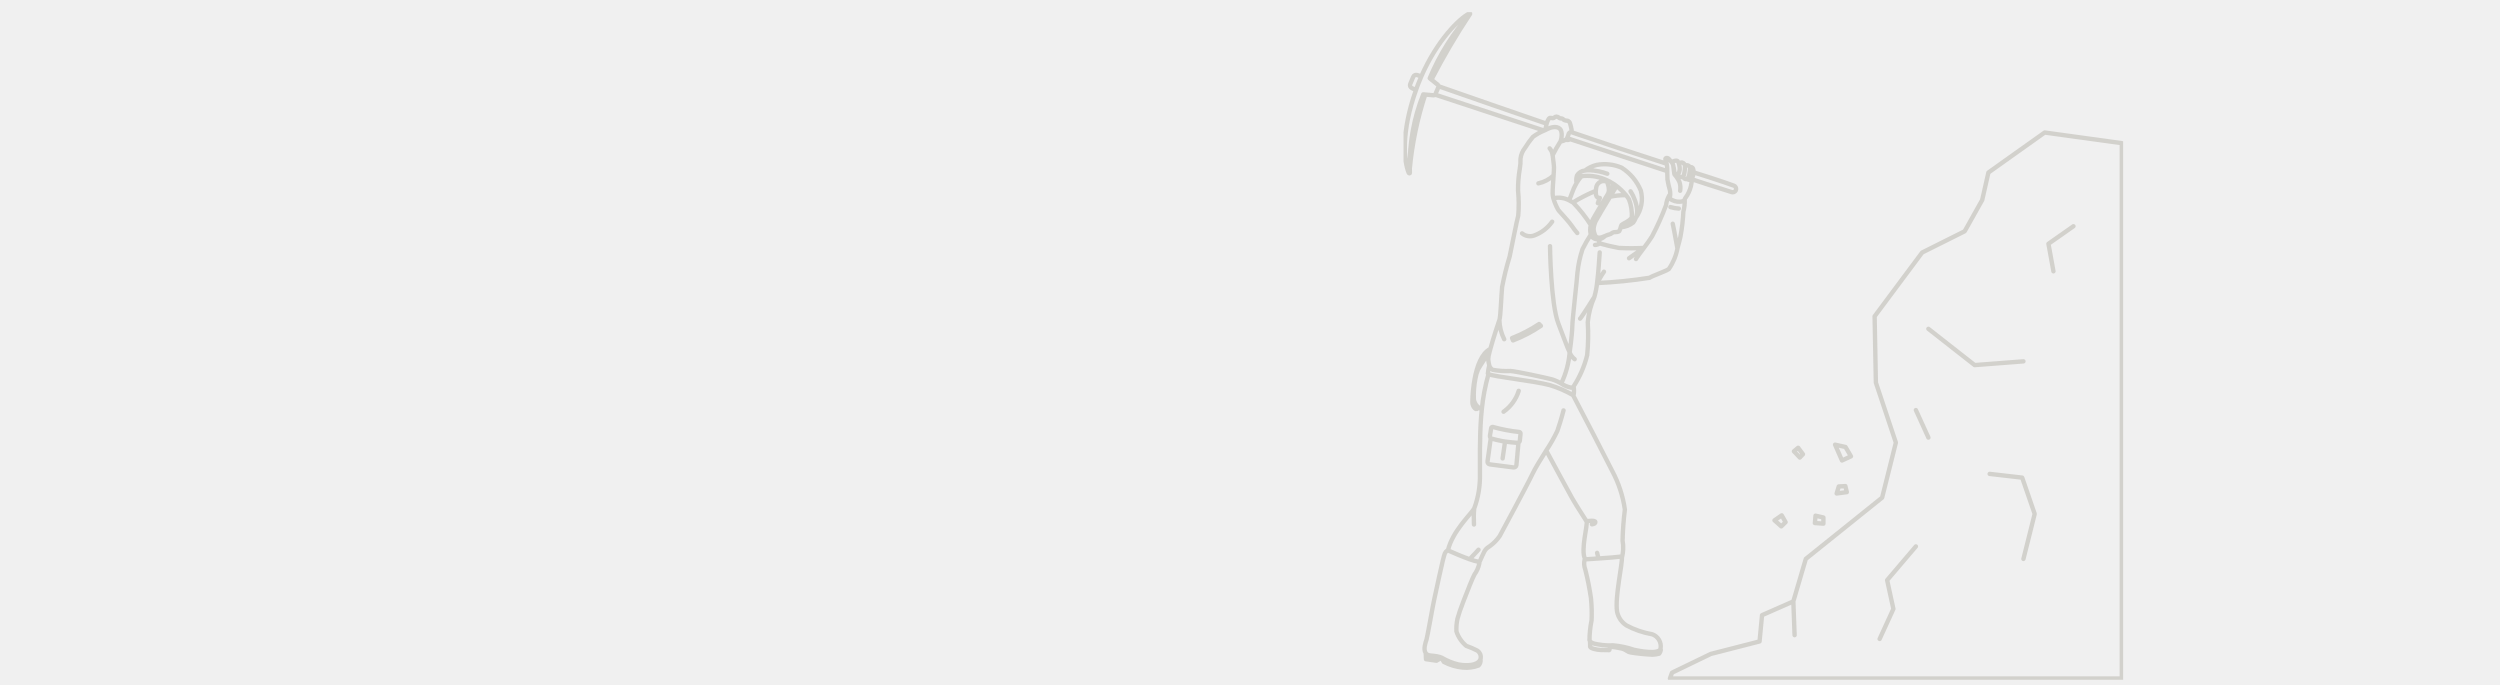
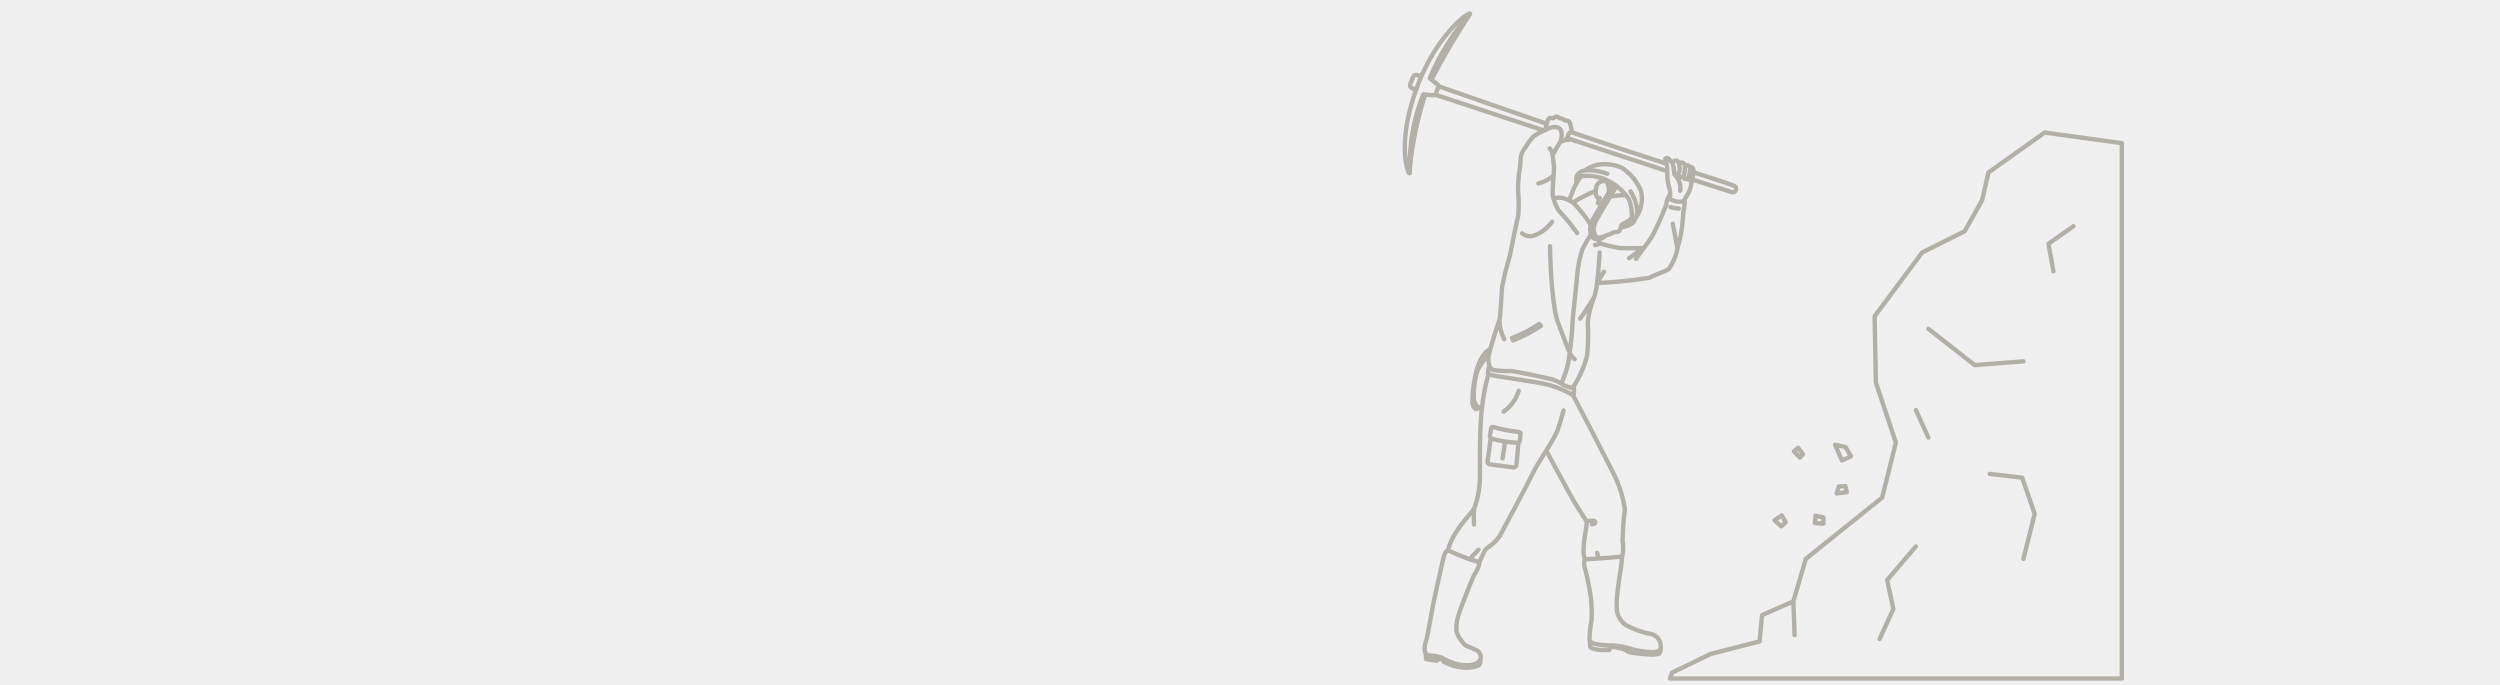
<svg xmlns="http://www.w3.org/2000/svg" width="285" height="78" viewBox="0 0 285 78">
  <defs>
    <clipPath id="a">
-       <rect width="285" height="78" transform="translate(13 9)" fill="#fff" stroke="#707070" stroke-width="1" />
-     </clipPath>
-     <clipPath id="b">
-       <rect width="82.039" height="76.113" fill="none" />
+       <rect width="285" height="78" transform="translate(13 9)" fill="none" />
    </clipPath>
  </defs>
-   <g transform="translate(-13 -9)" opacity="0.487" clip-path="url(#a)">
-     <g transform="translate(-526 -3560.618)">
-       <g transform="translate(699 3571)" clip-path="url(#b)">
-         <path d="M709.961,3606.121a5.143,5.143,0,0,0,.547,2.2m11.375-7.7c-.186.247-.794,1.309-.794,1.309m-6.681-11.379a3.733,3.733,0,0,0,1.73-.9m27.4,31.446.67.71.359-.377-.548-.736-.481.4Zm2.387,8.177.974.069v-.7l-.9-.208-.07.835Zm3.64-3.521-.166-.69-.749.04-.242.8,1.157-.152Zm-7.468,3.9.491-.479-.439-.776-.827.569.775.686Zm6.921-7.511,1.022-.471-.621-1.066-1.19-.263.789,1.8Zm-5.547,16.065.142,3.848m13.828-25.659,1.426,3.135m16.536-24.091-2.851,2,.571,3.136m-3.422,32.788,1.283-5.132-1.426-4.134-3.706-.427m-8.411,8.268-3.278,3.849.713,3.279-1.568,3.421m5.559-35.353,5.275,4.134,5.559-.427m-40.295,36.155h51.51v-61.03l-8.792-1.212-6.415,4.562L765,3592.45l-2,3.564-4.847,2.423-5.417,7.27.143,7.556,2.28,6.842-1.567,6.272-8.7,6.985-1.425,4.848-3.564,1.567-.285,2.994-5.56,1.426-4.419,2.138-.237.659Zm-27.9-66.57a38.978,38.978,0,0,0-1.763,8.463v.008c0,.162,0,.318.007.468m6.865-18.123v0a78.332,78.332,0,0,0-4.4,7.487m-2.472,10.158a21.729,21.729,0,0,1,1.541-8.483h0l.221.021.96.086a.188.188,0,0,0,.169-.069.21.21,0,0,0,.028-.046l.354-.84a.186.186,0,0,0,.017-.071.2.2,0,0,0-.077-.16l-.742-.6-.194-.156h0a26.135,26.135,0,0,1,4.594-7.332v0c.041-.04-.027-.078-.078-.053-1.158.564-3.7,3.1-5.477,7.172q-.212.485-.408,1-.107.282-.2.556c-1.684,4.733-1.4,8.035-.832,9.431.029.072.136.094.135.016,0-.152,0-.307-.007-.468m1.316-10.535-.476-.154a.364.364,0,0,0-.448.206l-.341.811a.365.365,0,0,0,.181.47l.471.222m17.228,5.482.364.121,11.057,3.643m-10.921-4.44.213.073c3.557,1.216,7.084,2.381,10.636,3.524m2.823,1.75h0l.058.02,1.591.523,2.946.941a.375.375,0,0,0,.116.018.388.388,0,0,0,.126-.755c-.708-.242-1.49-.539-2.822-.958q-.886-.278-1.768-.558m-29.061-9.813q6.146,2.15,12.3,4.263m-.265.791-12.437-4.1m3.919,52.973c.5-.5,1.026-1.095,1.026-1.095m13.522.359a6.259,6.259,0,0,0,.181.643m-14.193-5.718a12.677,12.677,0,0,0-.027,1.844m13.446-.022s.422-.03.393-.271-1.01-.081-1.01-.081m10.364-31.115h0c-.233-1.355-.532-2.8-.532-2.8m-.263-1.9a3.748,3.748,0,0,0,.954.169m-11.255,12.548c.171-.137,1.609-2.447,1.609-2.447m-5.036-5.813s.069,6.581.96,8.843c.566,1.436.938,2.554,1.274,3.258a1.749,1.749,0,0,0,.576.786m6.2-11.51c.271-.188,1.387-.981,1.655-1.172h0m-13.851-1.661a1.42,1.42,0,0,0,1.382.238,4.321,4.321,0,0,0,2.048-1.572m.046-7.573a1.341,1.341,0,0,0-.332-.787m-1,20.238-.2-.212a16.274,16.274,0,0,1-3.084,1.6l.11.269a15.95,15.95,0,0,0,3.172-1.655Zm-4.253,9.786a4.552,4.552,0,0,0,1.727-2.383m-1.557,5.786-.279,1.92m-1.352-2.312-.368,2.657a.3.3,0,0,0,.255.333l2.709.349a.3.3,0,0,0,.331-.265l.234-2.573m-3.047-.443c.3.082.8.211,1.185.28.109.019.221.037.333.053.526.076,1.06.12,1.374.142a.285.285,0,0,0,.155-.032.291.291,0,0,0,.156-.23l.078-.789a.167.167,0,0,0-.157-.184,18.061,18.061,0,0,1-2.991-.572.167.167,0,0,0-.2.135l-.141.868a.291.291,0,0,0,.212.329Zm11.2,23.074c0,.227.007.531.018.648.019.2.81.357,1.2.371.429.015.9.015.963.015s.084-.4.084-.4a10.8,10.8,0,0,1,1.351.216,1.589,1.589,0,0,1,.571.264.96.96,0,0,0,.452.189,22.2,22.2,0,0,0,2.5.252,3.48,3.48,0,0,0,.744-.117s.265-.33.161-.557m-24.944,1.021a1.773,1.773,0,0,0,.24.476,5.8,5.8,0,0,0,2.155.646,4.048,4.048,0,0,0,1.8-.235.812.812,0,0,0,.22-.719h0m-4.438-.176h0l-.579.348m-1.225-.863h0l.03.686,1.195.177.047-.5m16.877-11.117a.679.679,0,0,0-.033.07,1.912,1.912,0,0,0,.072,1.15,31.433,31.433,0,0,1,.648,3.263,17.358,17.358,0,0,1,.072,2.524,11.486,11.486,0,0,0-.239,2.268.434.434,0,0,0,.052.1c.215.324.812.359,1.39.449a6.312,6.312,0,0,0,1.235.039,10.093,10.093,0,0,1,2.42.514c.394.08,2.8.592,3-.121a1.452,1.452,0,0,0-.962-1.659,9.521,9.521,0,0,1-2.933-1.01,2.442,2.442,0,0,1-1.058-1.563c-.264-1.669.646-5.574.544-6.2h0c-.009-.058-.028-.088-.057-.083-.2.031-.595.068-1.076.108h0c-.462.037-1,.076-1.514.111-.6.042-1.164.077-1.531.1m-15.655-1.057h0l-.037.022h0a.859.859,0,0,0-.308.357c-.192.4-1.053,4.569-1.212,5.253s-.773,4.253-.878,4.569-.39,1.108-.091,1.546h0a.627.627,0,0,0,.056.07c.2.217.492.207.814.235a3.652,3.652,0,0,1,.4.055,2.813,2.813,0,0,1,.532.155h0l.022.009a6.98,6.98,0,0,0,1.92.776c.466.086,1.741.223,2.3-.316a.77.77,0,0,0,.2-.292h0a.878.878,0,0,0-.388-.99,9.438,9.438,0,0,0-1.23-.527,3.594,3.594,0,0,1-1.124-1.651,5.392,5.392,0,0,1,.123-1.459,16.421,16.421,0,0,1,.587-1.733l0-.008.095-.252,0,0c.483-1.274,1.074-2.724,1.246-3.029a3.325,3.325,0,0,0,.562-1.278s0-.076,0-.16m13.276-42.306a17.468,17.468,0,0,0-2.605,1.326m2.34,3.038h0c.005.035.011.07.017.1a2.373,2.373,0,0,0,.167.6.456.456,0,0,0,.113.157.572.572,0,0,0,.217.116h0a.874.874,0,0,0,.464-.052,2.64,2.64,0,0,0,.323-.127,2.669,2.669,0,0,1,.537-.2c.164-.013.3-.215.48-.24s.5,0,.619-.126a1.474,1.474,0,0,0,.165-.443,1.972,1.972,0,0,1,.064-.19.352.352,0,0,1,.048-.086c.1-.114.823-.37,1.142-.8m-2.669-2.8h0a2.247,2.247,0,0,0,.061-.23,2.075,2.075,0,0,0-.112-.823c-.073-.336-.278-.341-.582-.329a.877.877,0,0,0-.745.746,2.483,2.483,0,0,0-.044.359c-.02.346.032.665.183.74.2.1.278.076.278.076a3.844,3.844,0,0,0-.228.592m3.2-.907a7.808,7.808,0,0,0-1.816.182m-.192-.4c-.657,1.085-1.542,2.56-1.747,2.946a2.8,2.8,0,0,0-.248.681,2.164,2.164,0,0,0,0,1.084.846.846,0,0,0,.082.182.815.815,0,0,0,.566.346,1.321,1.321,0,0,0,.215.018h.014a1.276,1.276,0,0,0,.735-.374m1.015-5.92-.629,1.037m-1.688,4.088c-.005.048-.007.1-.008.142h0a.9.9,0,0,0,.1.464.314.314,0,0,0,.095.095m2.437-5.609c-.151.25-.428.706-.74,1.224-.637,1.055-1.423,2.367-1.609,2.717a2.639,2.639,0,0,0-.27.948v.017m4.812-1.285h0a3.693,3.693,0,0,0,.576-3.1,5.63,5.63,0,0,0-2.185-2.615,4.927,4.927,0,0,0-2.856-.316,3.628,3.628,0,0,0-1.335.643m5.8,5.387a2.3,2.3,0,0,0,.161-.858,4.88,4.88,0,0,0-.757-2.165m-1.114,4.094a2.44,2.44,0,0,0,1.42-.54,2.481,2.481,0,0,0,.29-.531m-3.249-5.025a6.78,6.78,0,0,0-1.984-.4,2.527,2.527,0,0,0-.568.034,1.173,1.173,0,0,0-.9.558,1.767,1.767,0,0,0-.052.857m5.108,4.853c.228-.005.976-.059,1.148-.669a1.354,1.354,0,0,0,.042-.217,4.95,4.95,0,0,0-.32-2.095,3.5,3.5,0,0,0-.34-.48,6.517,6.517,0,0,0-1.076-1.042c-.1-.074-.2-.147-.3-.218a5.416,5.416,0,0,0-1.035-.547,5.269,5.269,0,0,0-2.646-.36h0c-.111.017-.171.031-.171.031-.24.013-.265.291-.265.518m.436-.549a3.706,3.706,0,0,0-.436.549c-.051.077-.1.152-.141.225a6.774,6.774,0,0,0-.541,1.195,4.832,4.832,0,0,1-.321.765m-.981-6.678a1.728,1.728,0,0,0,.611-.208.427.427,0,0,0,.114-.122c.014-.025.028-.048.04-.071a3.142,3.142,0,0,0,.186-.508.325.325,0,0,1,.314-.169h0c.009-.128.013-.226.013-.25a7.122,7.122,0,0,0-.184-.763.452.452,0,0,0-.26-.277c-.092-.017-.369-.008-.5-.159a.39.39,0,0,0-.352-.109c-.076-.008-.26-.21-.436-.21s-.276.185-.386.185a1.687,1.687,0,0,0-.369-.034c-.119.022-.3.4-.361.645a.621.621,0,0,0-.016.085,5.7,5.7,0,0,1-.156.663h0m2.356,1.094a.61.61,0,0,0,.517-.072m12.988,6.991c.013-.036.025-.073.04-.11a.937.937,0,0,1,.142-.249,3.653,3.653,0,0,0,.567-1.234,6.11,6.11,0,0,0,.129-.829m-.528-.043c.143.208.347.083.466.026l0,0h0a.176.176,0,0,0,.067-.069,2.085,2.085,0,0,0,.151-.486.892.892,0,0,0,.03-.215,1.113,1.113,0,0,0-.072-.44.241.241,0,0,0-.343-.122m-.769,1.012,0,.012a.341.341,0,0,0,.391.325.126.126,0,0,0,.073-.041.515.515,0,0,0,.079-.106,1.224,1.224,0,0,0,.135-.321c.018-.078.052-.275.077-.455a2.435,2.435,0,0,0,.032-.329.285.285,0,0,0-.021-.1.382.382,0,0,0-.234-.218.364.364,0,0,0-.322.045m-.8.959a.477.477,0,0,0,.01.048.373.373,0,0,0,.231.26.319.319,0,0,0,.336-.073l.008-.008a.412.412,0,0,0,.092-.164,3.814,3.814,0,0,0,.1-.6,3.769,3.769,0,0,0,.024-.419.273.273,0,0,0-.008-.066c-.034-.084-.156-.288-.332-.313a.485.485,0,0,0-.361.125m-.629.334h0c.027.095.049.186.057.235a3.419,3.419,0,0,0,.083.545l.005.014a.211.211,0,0,0,.294.146.146.146,0,0,0,.057-.031h0a.252.252,0,0,0,.034-.033,1.07,1.07,0,0,0,.185-.478,1.237,1.237,0,0,0,0-.25,2.369,2.369,0,0,0-.088-.485.6.6,0,0,0-.153-.286c-.161-.128-.507.008-.662.137m.958,3.248a2.111,2.111,0,0,0-.077-1,3.8,3.8,0,0,0-.572-.868.8.8,0,0,1-.023-.112c-.028-.183-.062-.533-.1-.779v0c0-.029-.009-.057-.013-.083-.007-.043-.016-.081-.023-.111a.8.8,0,0,0-.15-.29c-.089-.118-.2-.232-.314-.367-.195-.24-.481-.1-.41.044a2.558,2.558,0,0,1,.141.48,2.833,2.833,0,0,1,.07.55c0,.084,0,.185,0,.293,0,.369.009.819.022.942a10.593,10.593,0,0,0,.28,1.243,2.091,2.091,0,0,1,.038.522c0,.028-.005.057-.008.087h0a2.343,2.343,0,0,1-.061.311h0m0,0v.028a1.873,1.873,0,0,0,1.22.36.908.908,0,0,0,.443-.146.31.31,0,0,0,.054-.054m-1.655-.5a.7.7,0,0,0-.061.311m-8.981,4.133a16.768,16.768,0,0,0-.948,1.653,12.556,12.556,0,0,0-.582,2.7c-.034.685-.581,5.374-.581,6.059,0,.307-.1,1.617-.305,3a9.932,9.932,0,0,1-.962,3.567m3.681-17.467.024-.037m-16.651,36.51.028.013c.536.241,1.581.7,2.467,1.012a6.9,6.9,0,0,0,1.074.306l.049.009m1.239-24.284c-1,.508-1.513,1.994-1.774,3.376a16.284,16.284,0,0,0-.267,2.7c0,.577.577,1.087.577.577,0-.028,0-.063,0-.1a1.43,1.43,0,0,1-.409-.813,10.2,10.2,0,0,1,.175-2.344,4.726,4.726,0,0,1,.3-1.053,14.2,14.2,0,0,1,1.278-1.891h0m-1.344,6.1a1.575,1.575,0,0,0,.5.333m10.883-20.1a7.886,7.886,0,0,1-.6-.789c-.665-.916-1.5-1.691-1.6-1.907a6.222,6.222,0,0,1-.531-1.279,2.388,2.388,0,0,1-.077-.5c-.013-.452.06-1.37.11-2.1.028-.426.05-.788.042-.955-.022-.455-.152-1.214-.152-1.344a16.959,16.959,0,0,1,.886-1.554l0-.006c.108-.195.3-1.1-.065-1.452s-1.041-.174-1.452.043c-.067.035-.145.073-.23.113h0l-.093.043a5.675,5.675,0,0,0-1.3.732,10.364,10.364,0,0,0-.888,1.235,2.424,2.424,0,0,0-.52,1.236,5.543,5.543,0,0,1-.086,1.17,13.818,13.818,0,0,0-.195,2.471,15.865,15.865,0,0,1,.021,2.86c-.108.3-.824,3.945-.975,4.638a34.772,34.772,0,0,0-.867,3.511c-.086.954-.173,3.382-.3,3.728-.09.24-.695,2.066-1.04,3.326-.044.16-.083.31-.117.447h0a2.86,2.86,0,0,0-.121.713,3.891,3.891,0,0,0,.118.721.872.872,0,0,0,.39.491,8.718,8.718,0,0,0,2.038.136c.611.034,3.941.747,4.722.952a4.908,4.908,0,0,1,1.06.478,2.988,2.988,0,0,0,1.148.472.4.4,0,0,0,.263-.16,11.577,11.577,0,0,0,1.538-3.543,23.3,23.3,0,0,0,.068-3.771,9.357,9.357,0,0,1,.747-2.853,9.649,9.649,0,0,0,.315-1.6c.173-1.332.25-2.893.3-3.495m-.3,3.495a54.309,54.309,0,0,0,6-.606c.17-.171,1.7-.68,2.174-.986a6.111,6.111,0,0,0,.993-2.376h0c.139-.493.255-.962.331-1.292a20.428,20.428,0,0,0,.34-2.887,4.708,4.708,0,0,0,.154-1.324c0-.019-.009-.038-.014-.056m-5.539,6.789s.143-.238.371-.552c.107-.146.309-.414.532-.717.345-.465.743-1.011.928-1.321a30.759,30.759,0,0,0,1.6-3.567,2.711,2.711,0,0,1,.373-1.121.2.2,0,0,1,.1-.044m-8.58,5.718a1.214,1.214,0,0,0,.547-.174,22.262,22.262,0,0,0,2.187.512,27.981,27.981,0,0,0,2.809,0h.033M708.8,3611.328a5.843,5.843,0,0,0-.153.9c0,.022.025.044.072.068.623.306,5.1.752,6.993,1.257a12.4,12.4,0,0,1,2.643,1.141.07.07,0,0,0,.075-.053,2.8,2.8,0,0,0-.009-.942m1.971-18.382a15.522,15.522,0,0,0-2.033-2.579l-.008-.005a4.369,4.369,0,0,0-.455-.254,2.57,2.57,0,0,0-1.79-.226m5.161,4.694a1.386,1.386,0,0,0,.046.176c.025.062.066.191.095.291m2.53,35.775a4.6,4.6,0,0,0,.066-1.912,34.024,34.024,0,0,1,.262-3.54,13.307,13.307,0,0,0-1.427-4.368c-.636-1.271-3.275-6.389-4.482-8.675m1.4,18.731c-.011-.022-.023-.044-.033-.066-.529-.994.346-3.979.173-4.282s-1.081-1.643-1.644-2.638c-.4-.71-1.907-3.495-2.954-5.437m-11.206,11.4.008-.036h0c.524-2.187,2.621-4.1,2.993-4.761a10.545,10.545,0,0,0,.649-3.892c0-1.341-.043-4.2.129-6.487q.035-.453.082-.9a23.315,23.315,0,0,1,.764-4.034m8.554,4.144s-.277,1.109-.708,2.345A17.558,17.558,0,0,1,715.3,3621c-.606.974-1.257,2.01-1.544,2.626-.562,1.21-3.633,6.876-3.763,7.136a4.8,4.8,0,0,1-1.21,1.21c-.528.32-.534.549-1.094,1.744l-.006.013" transform="translate(-699.03 -3571.03)" fill="none" stroke="#b3b0a7" stroke-linecap="round" stroke-linejoin="round" stroke-width="0.5" />
-       </g>
-     </g>
+   <g transform="translate(-13 -9)" clip-path="url(#a)">
+     <path d="M709.961,3606.121a5.143,5.143,0,0,0,.547,2.2m11.375-7.7c-.186.247-.794,1.309-.794,1.309m-6.681-11.379a3.733,3.733,0,0,0,1.73-.9m27.4,31.446.67.71.359-.377-.548-.736-.481.4Zm2.387,8.177.974.069v-.7l-.9-.208-.07.835Zm3.64-3.521-.166-.69-.749.04-.242.8,1.157-.152Zm-7.468,3.9.491-.479-.439-.776-.827.569.775.686Zm6.921-7.511,1.022-.471-.621-1.066-1.19-.263.789,1.8Zm-5.547,16.065.142,3.848m13.828-25.659,1.426,3.135m16.536-24.091-2.851,2,.571,3.136m-3.422,32.788,1.283-5.132-1.426-4.134-3.706-.427m-8.411,8.268-3.278,3.849.713,3.279-1.568,3.421m5.559-35.353,5.275,4.134,5.559-.427m-40.295,36.155h51.51v-61.03l-8.792-1.212-6.415,4.562L765,3592.45l-2,3.564-4.847,2.423-5.417,7.27.143,7.556,2.28,6.842-1.567,6.272-8.7,6.985-1.425,4.848-3.564,1.567-.285,2.994-5.56,1.426-4.419,2.138-.237.659Zm-27.9-66.57a38.978,38.978,0,0,0-1.763,8.463v.008c0,.162,0,.318.007.468m6.865-18.123v0a78.332,78.332,0,0,0-4.4,7.487m-2.472,10.158a21.729,21.729,0,0,1,1.541-8.483h0l.221.021.96.086a.188.188,0,0,0,.169-.069.21.21,0,0,0,.028-.046l.354-.84a.186.186,0,0,0,.017-.071.2.2,0,0,0-.077-.16l-.742-.6-.194-.156h0a26.135,26.135,0,0,1,4.594-7.332v0c.041-.04-.027-.078-.078-.053-1.158.564-3.7,3.1-5.477,7.172q-.212.485-.408,1-.107.282-.2.556c-1.684,4.733-1.4,8.035-.832,9.431.029.072.136.094.135.016,0-.152,0-.307-.007-.468m1.316-10.535-.476-.154a.364.364,0,0,0-.448.206l-.341.811a.365.365,0,0,0,.181.47l.471.222m17.228,5.482.364.121,11.057,3.643m-10.921-4.44.213.073c3.557,1.216,7.084,2.381,10.636,3.524m2.823,1.75h0l.058.02,1.591.523,2.946.941a.375.375,0,0,0,.116.018.388.388,0,0,0,.126-.755c-.708-.242-1.49-.539-2.822-.958q-.886-.278-1.768-.558m-29.061-9.813q6.146,2.15,12.3,4.263m-.265.791-12.437-4.1m3.919,52.973c.5-.5,1.026-1.095,1.026-1.095m13.522.359a6.259,6.259,0,0,0,.181.643m-14.193-5.718a12.677,12.677,0,0,0-.027,1.844m13.446-.022s.422-.03.393-.271-1.01-.081-1.01-.081m10.364-31.115h0c-.233-1.355-.532-2.8-.532-2.8m-.263-1.9a3.748,3.748,0,0,0,.954.169m-11.255,12.548c.171-.137,1.609-2.447,1.609-2.447m-5.036-5.813s.069,6.581.96,8.843c.566,1.436.938,2.554,1.274,3.258a1.749,1.749,0,0,0,.576.786m6.2-11.51c.271-.188,1.387-.981,1.655-1.172h0m-13.851-1.661a1.42,1.42,0,0,0,1.382.238,4.321,4.321,0,0,0,2.048-1.572m.046-7.573a1.341,1.341,0,0,0-.332-.787m-1,20.238-.2-.212a16.274,16.274,0,0,1-3.084,1.6l.11.269a15.95,15.95,0,0,0,3.172-1.655Zm-4.253,9.786a4.552,4.552,0,0,0,1.727-2.383m-1.557,5.786-.279,1.92m-1.352-2.312-.368,2.657a.3.3,0,0,0,.255.333l2.709.349a.3.3,0,0,0,.331-.265l.234-2.573m-3.047-.443c.3.082.8.211,1.185.28.109.019.221.037.333.053.526.076,1.06.12,1.374.142a.285.285,0,0,0,.155-.032.291.291,0,0,0,.156-.23l.078-.789a.167.167,0,0,0-.157-.184,18.061,18.061,0,0,1-2.991-.572.167.167,0,0,0-.2.135l-.141.868a.291.291,0,0,0,.212.329Zm11.2,23.074c0,.227.007.531.018.648.019.2.81.357,1.2.371.429.015.9.015.963.015s.084-.4.084-.4a10.8,10.8,0,0,1,1.351.216,1.589,1.589,0,0,1,.571.264.96.96,0,0,0,.452.189,22.2,22.2,0,0,0,2.5.252,3.48,3.48,0,0,0,.744-.117s.265-.33.161-.557m-24.944,1.021a1.773,1.773,0,0,0,.24.476,5.8,5.8,0,0,0,2.155.646,4.048,4.048,0,0,0,1.8-.235.812.812,0,0,0,.22-.719h0m-4.438-.176h0l-.579.348m-1.225-.863h0l.03.686,1.195.177.047-.5m16.877-11.117a.679.679,0,0,0-.033.07,1.912,1.912,0,0,0,.072,1.15,31.433,31.433,0,0,1,.648,3.263,17.358,17.358,0,0,1,.072,2.524,11.486,11.486,0,0,0-.239,2.268.434.434,0,0,0,.052.1c.215.324.812.359,1.39.449a6.312,6.312,0,0,0,1.235.039,10.093,10.093,0,0,1,2.42.514c.394.08,2.8.592,3-.121a1.452,1.452,0,0,0-.962-1.659,9.521,9.521,0,0,1-2.933-1.01,2.442,2.442,0,0,1-1.058-1.563c-.264-1.669.646-5.574.544-6.2h0c-.009-.058-.028-.088-.057-.083-.2.031-.595.068-1.076.108h0c-.462.037-1,.076-1.514.111-.6.042-1.164.077-1.531.1m-15.655-1.057h0l-.037.022h0a.859.859,0,0,0-.308.357c-.192.4-1.053,4.569-1.212,5.253s-.773,4.253-.878,4.569-.39,1.108-.091,1.546h0a.627.627,0,0,0,.056.07c.2.217.492.207.814.235a3.652,3.652,0,0,1,.4.055,2.813,2.813,0,0,1,.532.155h0l.022.009a6.98,6.98,0,0,0,1.92.776c.466.086,1.741.223,2.3-.316a.77.77,0,0,0,.2-.292h0a.878.878,0,0,0-.388-.99,9.438,9.438,0,0,0-1.23-.527,3.594,3.594,0,0,1-1.124-1.651,5.392,5.392,0,0,1,.123-1.459,16.421,16.421,0,0,1,.587-1.733l0-.008.095-.252,0,0c.483-1.274,1.074-2.724,1.246-3.029a3.325,3.325,0,0,0,.562-1.278s0-.076,0-.16m13.276-42.306a17.468,17.468,0,0,0-2.605,1.326m2.34,3.038h0c.005.035.011.07.017.1a2.373,2.373,0,0,0,.167.6.456.456,0,0,0,.113.157.572.572,0,0,0,.217.116h0a.874.874,0,0,0,.464-.052,2.64,2.64,0,0,0,.323-.127,2.669,2.669,0,0,1,.537-.2c.164-.013.3-.215.48-.24s.5,0,.619-.126a1.474,1.474,0,0,0,.165-.443,1.972,1.972,0,0,1,.064-.19.352.352,0,0,1,.048-.086c.1-.114.823-.37,1.142-.8m-2.669-2.8h0a2.247,2.247,0,0,0,.061-.23,2.075,2.075,0,0,0-.112-.823c-.073-.336-.278-.341-.582-.329a.877.877,0,0,0-.745.746,2.483,2.483,0,0,0-.044.359c-.02.346.032.665.183.74.2.1.278.076.278.076a3.844,3.844,0,0,0-.228.592m3.2-.907a7.808,7.808,0,0,0-1.816.182m-.192-.4c-.657,1.085-1.542,2.56-1.747,2.946a2.8,2.8,0,0,0-.248.681,2.164,2.164,0,0,0,0,1.084.846.846,0,0,0,.082.182.815.815,0,0,0,.566.346,1.321,1.321,0,0,0,.215.018h.014a1.276,1.276,0,0,0,.735-.374m1.015-5.92-.629,1.037m-1.688,4.088c-.005.048-.007.1-.008.142h0a.9.9,0,0,0,.1.464.314.314,0,0,0,.095.095m2.437-5.609c-.151.25-.428.706-.74,1.224-.637,1.055-1.423,2.367-1.609,2.717a2.639,2.639,0,0,0-.27.948v.017m4.812-1.285h0a3.693,3.693,0,0,0,.576-3.1,5.63,5.63,0,0,0-2.185-2.615,4.927,4.927,0,0,0-2.856-.316,3.628,3.628,0,0,0-1.335.643m5.8,5.387a2.3,2.3,0,0,0,.161-.858,4.88,4.88,0,0,0-.757-2.165m-1.114,4.094a2.44,2.44,0,0,0,1.42-.54,2.481,2.481,0,0,0,.29-.531m-3.249-5.025a6.78,6.78,0,0,0-1.984-.4,2.527,2.527,0,0,0-.568.034,1.173,1.173,0,0,0-.9.558,1.767,1.767,0,0,0-.052.857m5.108,4.853c.228-.005.976-.059,1.148-.669a1.354,1.354,0,0,0,.042-.217,4.95,4.95,0,0,0-.32-2.095,3.5,3.5,0,0,0-.34-.48,6.517,6.517,0,0,0-1.076-1.042c-.1-.074-.2-.147-.3-.218a5.416,5.416,0,0,0-1.035-.547,5.269,5.269,0,0,0-2.646-.36h0c-.111.017-.171.031-.171.031-.24.013-.265.291-.265.518m.436-.549a3.706,3.706,0,0,0-.436.549c-.051.077-.1.152-.141.225a6.774,6.774,0,0,0-.541,1.195,4.832,4.832,0,0,1-.321.765m-.981-6.678a1.728,1.728,0,0,0,.611-.208.427.427,0,0,0,.114-.122c.014-.025.028-.048.04-.071a3.142,3.142,0,0,0,.186-.508.325.325,0,0,1,.314-.169h0c.009-.128.013-.226.013-.25a7.122,7.122,0,0,0-.184-.763.452.452,0,0,0-.26-.277c-.092-.017-.369-.008-.5-.159a.39.39,0,0,0-.352-.109c-.076-.008-.26-.21-.436-.21s-.276.185-.386.185a1.687,1.687,0,0,0-.369-.034c-.119.022-.3.4-.361.645a.621.621,0,0,0-.016.085,5.7,5.7,0,0,1-.156.663h0m2.356,1.094a.61.61,0,0,0,.517-.072m12.988,6.991c.013-.036.025-.073.04-.11a.937.937,0,0,1,.142-.249,3.653,3.653,0,0,0,.567-1.234,6.11,6.11,0,0,0,.129-.829m-.528-.043c.143.208.347.083.466.026l0,0h0a.176.176,0,0,0,.067-.069,2.085,2.085,0,0,0,.151-.486.892.892,0,0,0,.03-.215,1.113,1.113,0,0,0-.072-.44.241.241,0,0,0-.343-.122m-.769,1.012,0,.012a.341.341,0,0,0,.391.325.126.126,0,0,0,.073-.041.515.515,0,0,0,.079-.106,1.224,1.224,0,0,0,.135-.321c.018-.078.052-.275.077-.455a2.435,2.435,0,0,0,.032-.329.285.285,0,0,0-.021-.1.382.382,0,0,0-.234-.218.364.364,0,0,0-.322.045m-.8.959a.477.477,0,0,0,.01.048.373.373,0,0,0,.231.26.319.319,0,0,0,.336-.073l.008-.008a.412.412,0,0,0,.092-.164,3.814,3.814,0,0,0,.1-.6,3.769,3.769,0,0,0,.024-.419.273.273,0,0,0-.008-.066c-.034-.084-.156-.288-.332-.313a.485.485,0,0,0-.361.125m-.629.334h0c.027.095.049.186.057.235a3.419,3.419,0,0,0,.083.545l.005.014a.211.211,0,0,0,.294.146.146.146,0,0,0,.057-.031h0a.252.252,0,0,0,.034-.033,1.07,1.07,0,0,0,.185-.478,1.237,1.237,0,0,0,0-.25,2.369,2.369,0,0,0-.088-.485.6.6,0,0,0-.153-.286c-.161-.128-.507.008-.662.137m.958,3.248a2.111,2.111,0,0,0-.077-1,3.8,3.8,0,0,0-.572-.868.8.8,0,0,1-.023-.112c-.028-.183-.062-.533-.1-.779v0c0-.029-.009-.057-.013-.083-.007-.043-.016-.081-.023-.111a.8.8,0,0,0-.15-.29c-.089-.118-.2-.232-.314-.367-.195-.24-.481-.1-.41.044a2.558,2.558,0,0,1,.141.48,2.833,2.833,0,0,1,.07.55c0,.084,0,.185,0,.293,0,.369.009.819.022.942a10.593,10.593,0,0,0,.28,1.243,2.091,2.091,0,0,1,.038.522c0,.028-.005.057-.008.087h0a2.343,2.343,0,0,1-.061.311h0m0,0v.028a1.873,1.873,0,0,0,1.22.36.908.908,0,0,0,.443-.146.31.31,0,0,0,.054-.054m-1.655-.5a.7.7,0,0,0-.061.311m-8.981,4.133a16.768,16.768,0,0,0-.948,1.653,12.556,12.556,0,0,0-.582,2.7c-.034.685-.581,5.374-.581,6.059,0,.307-.1,1.617-.305,3a9.932,9.932,0,0,1-.962,3.567m3.681-17.467.024-.037m-16.651,36.51.028.013c.536.241,1.581.7,2.467,1.012a6.9,6.9,0,0,0,1.074.306l.049.009m1.239-24.284c-1,.508-1.513,1.994-1.774,3.376a16.284,16.284,0,0,0-.267,2.7c0,.577.577,1.087.577.577,0-.028,0-.063,0-.1a1.43,1.43,0,0,1-.409-.813,10.2,10.2,0,0,1,.175-2.344,4.726,4.726,0,0,1,.3-1.053,14.2,14.2,0,0,1,1.278-1.891h0m-1.344,6.1a1.575,1.575,0,0,0,.5.333m10.883-20.1a7.886,7.886,0,0,1-.6-.789c-.665-.916-1.5-1.691-1.6-1.907a6.222,6.222,0,0,1-.531-1.279,2.388,2.388,0,0,1-.077-.5c-.013-.452.06-1.37.11-2.1.028-.426.05-.788.042-.955-.022-.455-.152-1.214-.152-1.344a16.959,16.959,0,0,1,.886-1.554l0-.006c.108-.195.3-1.1-.065-1.452s-1.041-.174-1.452.043c-.067.035-.145.073-.23.113h0l-.093.043a5.675,5.675,0,0,0-1.3.732,10.364,10.364,0,0,0-.888,1.235,2.424,2.424,0,0,0-.52,1.236,5.543,5.543,0,0,1-.086,1.17,13.818,13.818,0,0,0-.195,2.471,15.865,15.865,0,0,1,.021,2.86c-.108.3-.824,3.945-.975,4.638a34.772,34.772,0,0,0-.867,3.511c-.086.954-.173,3.382-.3,3.728-.09.24-.695,2.066-1.04,3.326-.044.16-.083.31-.117.447h0a2.86,2.86,0,0,0-.121.713,3.891,3.891,0,0,0,.118.721.872.872,0,0,0,.39.491,8.718,8.718,0,0,0,2.038.136c.611.034,3.941.747,4.722.952a4.908,4.908,0,0,1,1.06.478,2.988,2.988,0,0,0,1.148.472.4.4,0,0,0,.263-.16,11.577,11.577,0,0,0,1.538-3.543,23.3,23.3,0,0,0,.068-3.771,9.357,9.357,0,0,1,.747-2.853,9.649,9.649,0,0,0,.315-1.6c.173-1.332.25-2.893.3-3.495m-.3,3.495a54.309,54.309,0,0,0,6-.606c.17-.171,1.7-.68,2.174-.986a6.111,6.111,0,0,0,.993-2.376h0c.139-.493.255-.962.331-1.292a20.428,20.428,0,0,0,.34-2.887,4.708,4.708,0,0,0,.154-1.324c0-.019-.009-.038-.014-.056m-5.539,6.789s.143-.238.371-.552c.107-.146.309-.414.532-.717.345-.465.743-1.011.928-1.321a30.759,30.759,0,0,0,1.6-3.567,2.711,2.711,0,0,1,.373-1.121.2.2,0,0,1,.1-.044m-8.58,5.718a1.214,1.214,0,0,0,.547-.174,22.262,22.262,0,0,0,2.187.512,27.981,27.981,0,0,0,2.809,0h.033M708.8,3611.328a5.843,5.843,0,0,0-.153.9c0,.022.025.044.072.068.623.306,5.1.752,6.993,1.257a12.4,12.4,0,0,1,2.643,1.141.07.07,0,0,0,.075-.053,2.8,2.8,0,0,0-.009-.942m1.971-18.382a15.522,15.522,0,0,0-2.033-2.579l-.008-.005a4.369,4.369,0,0,0-.455-.254,2.57,2.57,0,0,0-1.79-.226m5.161,4.694a1.386,1.386,0,0,0,.046.176c.025.062.066.191.095.291m2.53,35.775a4.6,4.6,0,0,0,.066-1.912,34.024,34.024,0,0,1,.262-3.54,13.307,13.307,0,0,0-1.427-4.368c-.636-1.271-3.275-6.389-4.482-8.675m1.4,18.731c-.011-.022-.023-.044-.033-.066-.529-.994.346-3.979.173-4.282s-1.081-1.643-1.644-2.638c-.4-.71-1.907-3.495-2.954-5.437m-11.206,11.4.008-.036h0c.524-2.187,2.621-4.1,2.993-4.761a10.545,10.545,0,0,0,.649-3.892c0-1.341-.043-4.2.129-6.487q.035-.453.082-.9a23.315,23.315,0,0,1,.764-4.034m8.554,4.144s-.277,1.109-.708,2.345A17.558,17.558,0,0,1,715.3,3621c-.606.974-1.257,2.01-1.544,2.626-.562,1.21-3.633,6.876-3.763,7.136a4.8,4.8,0,0,1-1.21,1.21c-.528.32-.534.549-1.094,1.744l-.006.013" transform="translate(-526.03 -3560.648)" fill="none" stroke="#b3b0a7" stroke-linecap="round" stroke-linejoin="round" stroke-width="0.5" />
  </g>
</svg>
